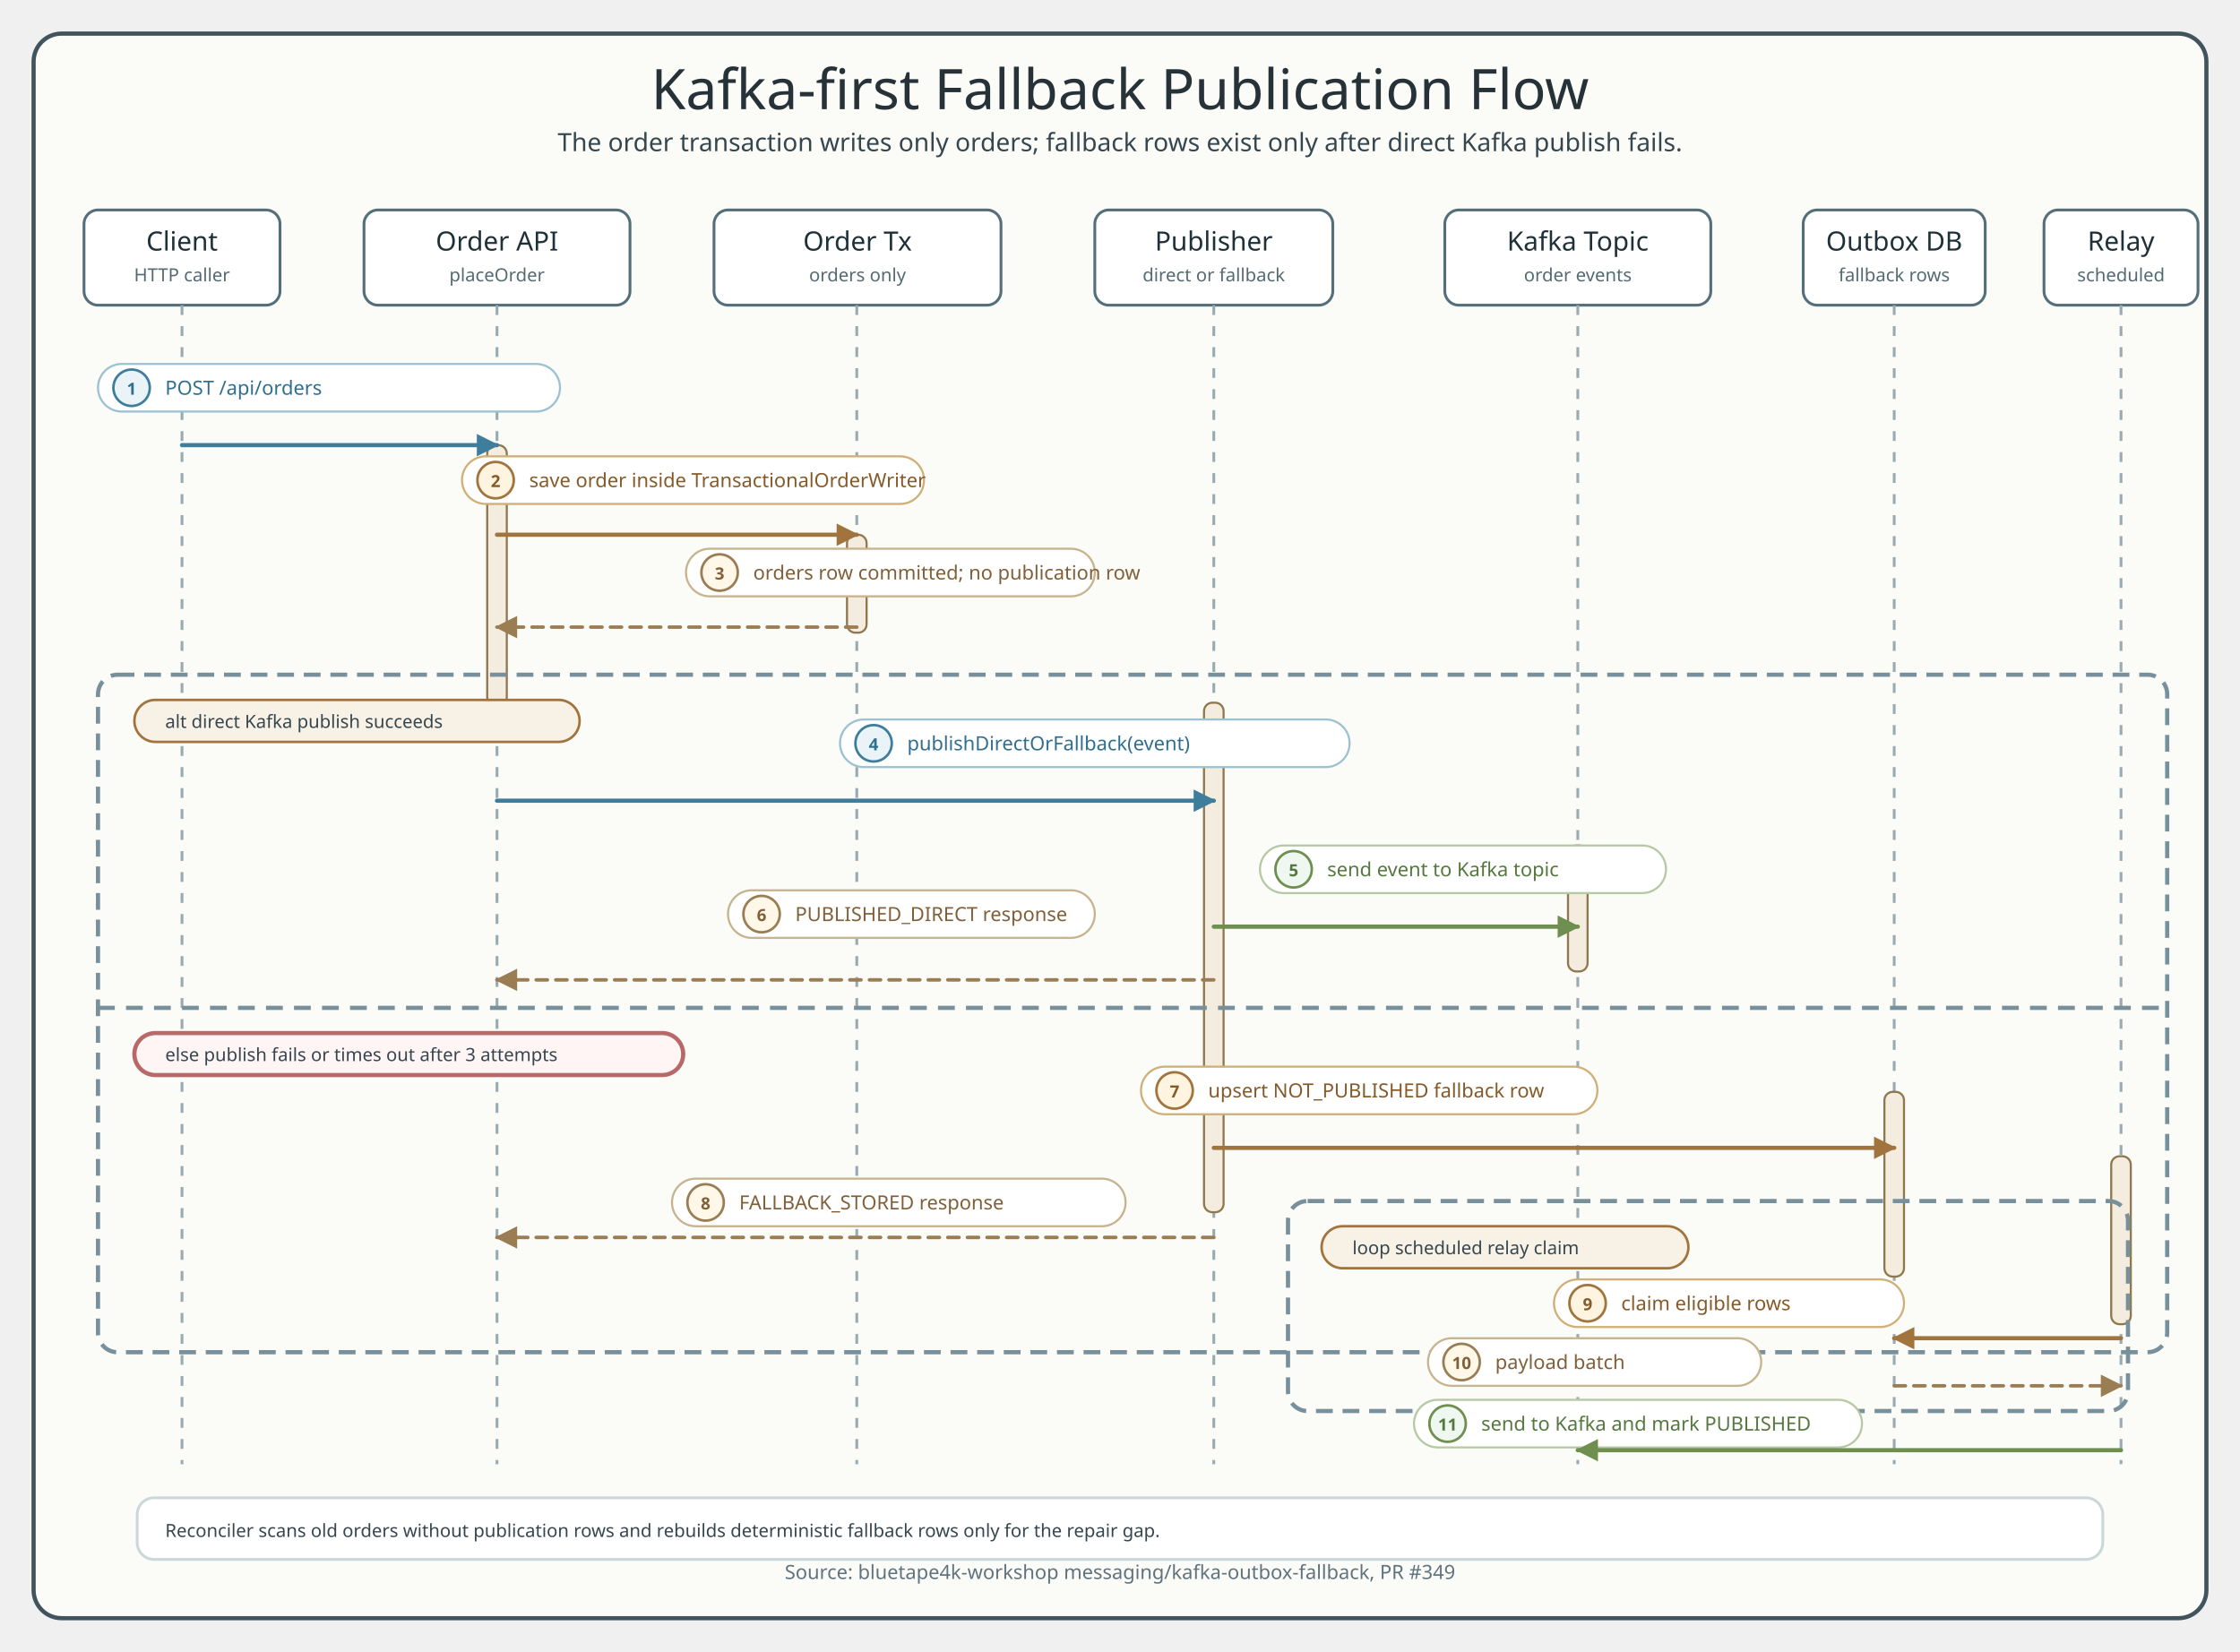
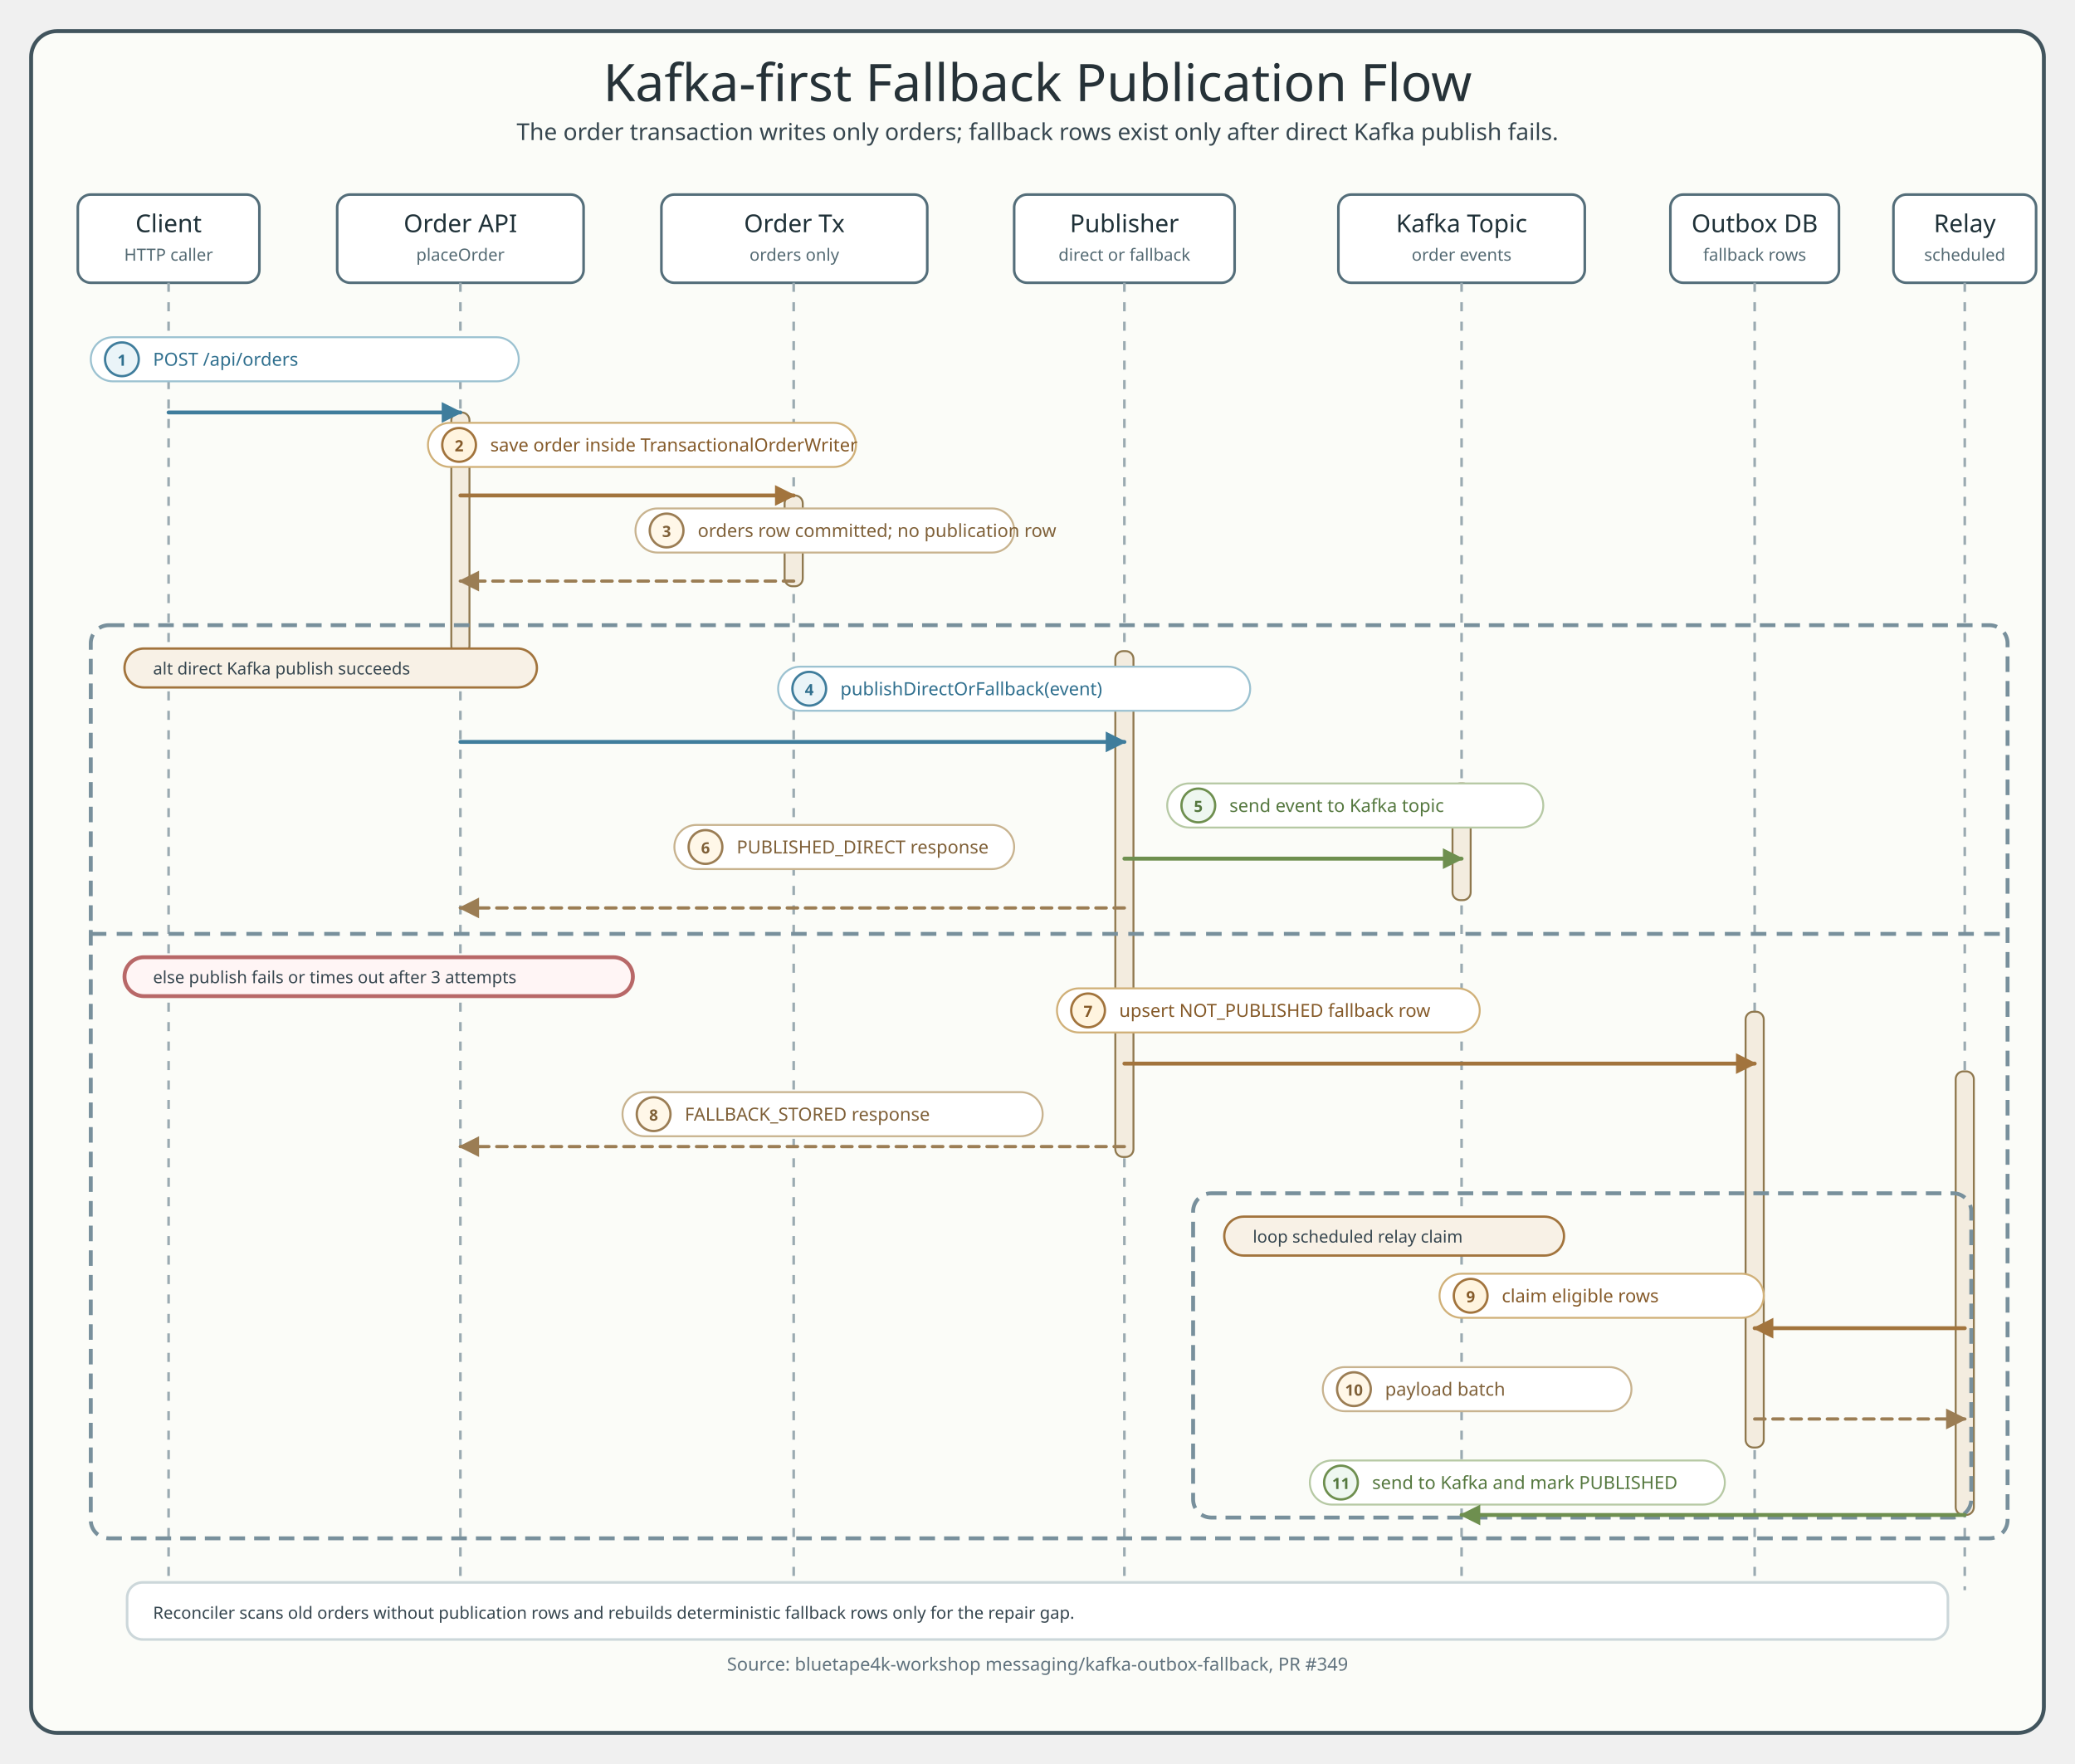
- <svg xmlns="http://www.w3.org/2000/svg" width="1600" height="1180" viewBox="0 0 1600 1180" role="img" aria-labelledby="title desc">
+ <svg xmlns="http://www.w3.org/2000/svg" width="1600" height="1360" viewBox="0 0 1600 1360" role="img" aria-labelledby="title desc">
  <defs>
    <style>
  .title { font-family: "Architects Daughter"; font-size: 40px; fill: #263238; }
  .subtitle, .msg, .note, .footer { font-family: "Comic Mono"; fill: #36464f; }
  .subtitle { font-size: 18px; }
  .participant { font-family: "Architects Daughter"; font-size: 19px; fill: #1f3138; }
  .role { font-family: "Comic Mono"; font-size: 13px; fill: #546a73; }
  .msg { font-size: 14px; }
  .note { font-size: 13px; }
  .footer { font-size: 14px; fill: #60727d; }
  .frame { fill: #fbfcf8; stroke: #41545d; stroke-width: 3; }
  .header { fill: #ffffff; stroke: #546e7a; stroke-width: 2; }
  .lifeline { stroke: #9aaab1; stroke-width: 2; stroke-dasharray: 7 8; }
  .activation { fill: #f3ecdf; stroke: #8f784e; stroke-width: 1.5; }
  .call, .slot, .state, .skip { fill: none; stroke-width: 3; stroke-linecap: round; stroke-linejoin: round; }
  .call { stroke: #3f7d9c; }
  .slot { stroke: #a2743d; }
  .state { stroke: #6e8f4f; }
  .skip { stroke: #b86868; }
  .return { fill: none; stroke: #9b7d54; stroke-width: 2.5; stroke-dasharray: 8 6; stroke-linecap: round; stroke-linejoin: round; }
  .alt { fill: none; stroke: #78909c; stroke-width: 3; stroke-dasharray: 12 7; }
  .branchDivider { stroke: #78909c; stroke-width: 3; stroke-dasharray: 12 8; }
  .label { fill: #ffffff; stroke: #d7e0e4; stroke-width: 1.5; }
  .label.callLabel { stroke: #9cc2d1; }
  .label.slotLabel { stroke: #d0b078; }
  .label.stateLabel { stroke: #b6c9a4; }
  .label.returnLabel { stroke: #c8b38f; }
  .label.skipLabel { stroke: #d9abab; }
  .branchOk { fill: #f8f1e6; stroke: #a2743d; stroke-width: 1.8; }
  .branchSkip { fill: #fff5f5; stroke: #b86868; stroke-width: 3; }
  .badge { stroke-width: 1.8; }
  .badge.callBadge { fill: #eaf4f8; stroke: #3f7d9c; }
  .badge.slotBadge { fill: #fff4df; stroke: #a2743d; }
  .badge.stateBadge { fill: #eef7f0; stroke: #6e8f4f; }
  .badge.returnBadge { fill: #fff7e8; stroke: #9b7d54; }
  .badge.skipBadge { fill: #fff0f0; stroke: #b86868; }
  .badgeText { font-family: "Comic Mono"; font-size: 12px; font-weight: 700; }
  .msg.callText, .badgeText.callText { fill: #2f6f8e; }
  .msg.slotText, .badgeText.slotText { fill: #855a29; }
  .msg.stateText, .badgeText.stateText { fill: #55783f; }
  .msg.returnText, .badgeText.returnText { fill: #7f6038; }
  .msg.skipText, .badgeText.skipText { fill: #9d4f4f; }
  text { letter-spacing: 0; }
</style>
    <marker viewBox="0 0 10 10" markerUnits="userSpaceOnUse" id="arrowCall" markerWidth="16" markerHeight="16" refX="9" refY="5" orient="auto">
      <path d="M 0 0 L 10 5 L 0 10 Z" fill="#3f7d9c" stroke="#3f7d9c" stroke-width="0" stroke-dasharray="none" style="stroke-dasharray:none!important" />
    </marker>
    <marker viewBox="0 0 10 10" markerUnits="userSpaceOnUse" id="arrowSlot" markerWidth="16" markerHeight="16" refX="9" refY="5" orient="auto">
      <path d="M 0 0 L 10 5 L 0 10 Z" fill="#a2743d" stroke="#a2743d" stroke-width="0" stroke-dasharray="none" style="stroke-dasharray:none!important" />
    </marker>
    <marker viewBox="0 0 10 10" markerUnits="userSpaceOnUse" id="arrowState" markerWidth="16" markerHeight="16" refX="9" refY="5" orient="auto">
      <path d="M 0 0 L 10 5 L 0 10 Z" fill="#6e8f4f" stroke="#6e8f4f" stroke-width="0" stroke-dasharray="none" style="stroke-dasharray:none!important" />
    </marker>
    <marker viewBox="0 0 10 10" markerUnits="userSpaceOnUse" id="arrowReturn" markerWidth="16" markerHeight="16" refX="9" refY="5" orient="auto">
      <path d="M 0 0 L 10 5 L 0 10 Z" fill="#9b7d54" stroke="#9b7d54" stroke-width="0" stroke-dasharray="none" style="stroke-dasharray:none!important" />
    </marker>
    <marker viewBox="0 0 10 10" markerUnits="userSpaceOnUse" id="arrowSkip" markerWidth="16" markerHeight="16" refX="9" refY="5" orient="auto">
      <path d="M 0 0 L 10 5 L 0 10 Z" fill="#b86868" stroke="#b86868" stroke-width="0" stroke-dasharray="none" style="stroke-dasharray:none!important" />
    </marker>
  </defs>
-   <rect x="24" y="24" width="1552" height="1132" rx="20" class="frame" />
+   <rect x="24" y="24" width="1552" height="1312" rx="20" class="frame" />
  <text x="800" y="78" text-anchor="middle" class="title">Kafka-first Fallback Publication Flow</text>
  <text x="800" y="108" text-anchor="middle" class="subtitle">The order transaction writes only orders; fallback rows exist only after direct Kafka publish fails.</text>
  <rect x="60" y="150" width="140" height="68" rx="10" class="header" />
  <text x="130.0" y="179" text-anchor="middle" class="participant">Client</text>
  <text x="130.0" y="201" text-anchor="middle" class="role">HTTP caller</text>
  <rect x="260" y="150" width="190" height="68" rx="10" class="header" />
  <text x="355.0" y="179" text-anchor="middle" class="participant">Order API</text>
  <text x="355.0" y="201" text-anchor="middle" class="role">placeOrder</text>
  <rect x="510" y="150" width="205" height="68" rx="10" class="header" />
  <text x="612.5" y="179" text-anchor="middle" class="participant">Order Tx</text>
  <text x="612.5" y="201" text-anchor="middle" class="role">orders only</text>
  <rect x="782" y="150" width="170" height="68" rx="10" class="header" />
  <text x="867.0" y="179" text-anchor="middle" class="participant">Publisher</text>
  <text x="867.0" y="201" text-anchor="middle" class="role">direct or fallback</text>
  <rect x="1032" y="150" width="190" height="68" rx="10" class="header" />
  <text x="1127.0" y="179" text-anchor="middle" class="participant">Kafka Topic</text>
  <text x="1127.0" y="201" text-anchor="middle" class="role">order events</text>
  <rect x="1288" y="150" width="130" height="68" rx="10" class="header" />
  <text x="1353.0" y="179" text-anchor="middle" class="participant">Outbox DB</text>
  <text x="1353.0" y="201" text-anchor="middle" class="role">fallback rows</text>
  <rect x="1460" y="150" width="110" height="68" rx="10" class="header" />
  <text x="1515.0" y="179" text-anchor="middle" class="participant">Relay</text>
  <text x="1515.0" y="201" text-anchor="middle" class="role">scheduled</text>
-   <line x1="130" y1="218" x2="130" y2="1046" class="lifeline" />
-   <line x1="355" y1="218" x2="355" y2="1046" class="lifeline" />
-   <line x1="612" y1="218" x2="612" y2="1046" class="lifeline" />
-   <line x1="867" y1="218" x2="867" y2="1046" class="lifeline" />
-   <line x1="1127" y1="218" x2="1127" y2="1046" class="lifeline" />
-   <line x1="1353" y1="218" x2="1353" y2="1046" class="lifeline" />
-   <line x1="1515" y1="218" x2="1515" y2="1046" class="lifeline" />
+   <line x1="130" y1="218" x2="130" y2="1226" class="lifeline" />
+   <line x1="355" y1="218" x2="355" y2="1226" class="lifeline" />
+   <line x1="612" y1="218" x2="612" y2="1226" class="lifeline" />
+   <line x1="867" y1="218" x2="867" y2="1226" class="lifeline" />
+   <line x1="1127" y1="218" x2="1127" y2="1226" class="lifeline" />
+   <line x1="1353" y1="218" x2="1353" y2="1226" class="lifeline" />
+   <line x1="1515" y1="218" x2="1515" y2="1226" class="lifeline" />
  <rect x="348" y="318" width="14" height="186" rx="6" class="activation" />
  <rect x="605" y="382" width="14" height="70" rx="6" class="activation" />
-   <rect x="860" y="502" width="14" height="364" rx="6" class="activation" />
+   <rect x="860" y="502" width="14" height="390" rx="6" class="activation" />
  <rect x="1120" y="604" width="14" height="90" rx="6" class="activation" />
-   <rect x="1346" y="780" width="14" height="132" rx="6" class="activation" />
-   <rect x="1508" y="826" width="14" height="120" rx="6" class="activation" />
+   <rect x="1346" y="780" width="14" height="336" rx="6" class="activation" />
+   <rect x="1508" y="826" width="14" height="342" rx="6" class="activation" />
  <rect x="70" y="260" width="330" height="34" rx="17" class="label callLabel" />
  <circle cx="94" cy="277" r="13" class="badge callBadge" />
  <text x="94" y="282" text-anchor="middle" class="badgeText callText">1</text>
  <text x="118" y="282" class="msg callText">POST /api/orders</text>
  <path data-connector="client-to-api" d="M 130 318 L 355 318" class="call" marker-end="url(#arrowCall)" />
  <rect x="330" y="326" width="330" height="34" rx="17" class="label slotLabel" />
  <circle cx="354" cy="343" r="13" class="badge slotBadge" />
  <text x="354" y="348" text-anchor="middle" class="badgeText slotText">2</text>
  <text x="378" y="348" class="msg slotText">save order inside TransactionalOrderWriter</text>
  <path data-connector="api-to-order-tx" d="M 355 382 L 612 382" class="slot" marker-end="url(#arrowSlot)" />
  <rect x="490" y="392" width="292" height="34" rx="17" class="label returnLabel" />
  <circle cx="514" cy="409" r="13" class="badge returnBadge" />
  <text x="514" y="414" text-anchor="middle" class="badgeText returnText">3</text>
  <text x="538" y="414" class="msg returnText">orders row committed; no publication row</text>
  <path data-connector="order-tx-to-api" d="M 612 448 L 355 448" class="return" marker-end="url(#arrowReturn)" />
-   <rect x="70" y="482" width="1478" height="484" rx="14" class="alt" />
+   <rect x="70" y="482" width="1478" height="704" rx="14" class="alt" />
  <rect x="96" y="500" width="318" height="30" rx="15" class="branchOk" />
  <text x="118" y="520" text-anchor="start" class="note">alt direct Kafka publish succeeds</text>
  <line x1="70" y1="720" x2="1548" y2="720" class="branchDivider" />
  <rect x="96" y="738" width="392" height="30" rx="15" class="branchSkip" />
  <text x="118" y="758" text-anchor="start" class="note">else publish fails or times out after 3 attempts</text>
  <rect x="600" y="514" width="364" height="34" rx="17" class="label callLabel" />
  <circle cx="624" cy="531" r="13" class="badge callBadge" />
  <text x="624" y="536" text-anchor="middle" class="badgeText callText">4</text>
  <text x="648" y="536" class="msg callText">publishDirectOrFallback(event)</text>
  <path data-connector="api-to-publisher" d="M 355 572 L 867 572" class="call" marker-end="url(#arrowCall)" />
  <rect x="900" y="604" width="290" height="34" rx="17" class="label stateLabel" />
  <circle cx="924" cy="621" r="13" class="badge stateBadge" />
  <text x="924" y="626" text-anchor="middle" class="badgeText stateText">5</text>
  <text x="948" y="626" class="msg stateText">send event to Kafka topic</text>
  <path data-connector="publisher-to-kafka" d="M 867 662 L 1127 662" class="state" marker-end="url(#arrowState)" />
  <rect x="520" y="636" width="262" height="34" rx="17" class="label returnLabel" />
  <circle cx="544" cy="653" r="13" class="badge returnBadge" />
  <text x="544" y="658" text-anchor="middle" class="badgeText returnText">6</text>
  <text x="568" y="658" class="msg returnText">PUBLISHED_DIRECT response</text>
  <path data-connector="publisher-to-api-published" d="M 867 700 L 355 700" class="return" marker-end="url(#arrowReturn)" />
  <rect x="815" y="762" width="326" height="34" rx="17" class="label slotLabel" />
  <circle cx="839" cy="779" r="13" class="badge slotBadge" />
  <text x="839" y="784" text-anchor="middle" class="badgeText slotText">7</text>
  <text x="863" y="784" class="msg slotText">upsert NOT_PUBLISHED fallback row</text>
  <path data-connector="publisher-to-outbox-fallback" d="M 867 820 L 1353 820" class="slot" marker-end="url(#arrowSlot)" />
  <rect x="480" y="842" width="324" height="34" rx="17" class="label returnLabel" />
  <circle cx="504" cy="859" r="13" class="badge returnBadge" />
  <text x="504" y="864" text-anchor="middle" class="badgeText returnText">8</text>
  <text x="528" y="864" class="msg returnText">FALLBACK_STORED response</text>
  <path data-connector="publisher-to-api-fallback" d="M 867 884 L 355 884" class="return" marker-end="url(#arrowReturn)" />
-   <rect x="920" y="858" width="600" height="150" rx="14" class="alt" />
-   <rect x="944" y="876" width="262" height="30" rx="15" class="branchOk" />
-   <text x="966" y="896" text-anchor="start" class="note">loop scheduled relay claim</text>
-   <rect x="1110" y="914" width="250" height="34" rx="17" class="label slotLabel" />
-   <circle cx="1134" cy="931" r="13" class="badge slotBadge" />
-   <text x="1134" y="936" text-anchor="middle" class="badgeText slotText">9</text>
-   <text x="1158" y="936" class="msg slotText">claim eligible rows</text>
-   <path data-connector="relay-to-outbox-claim" d="M 1515 956 L 1353 956" class="slot" marker-end="url(#arrowSlot)" />
-   <rect x="1020" y="956" width="238" height="34" rx="17" class="label returnLabel" />
-   <circle cx="1044" cy="973" r="13" class="badge returnBadge" />
-   <text x="1044" y="978" text-anchor="middle" class="badgeText returnText">10</text>
-   <text x="1068" y="978" class="msg returnText">payload batch</text>
-   <path data-connector="outbox-to-relay-payload" d="M 1353 990 L 1515 990" class="return" marker-end="url(#arrowReturn)" />
-   <rect x="1010" y="1000" width="320" height="34" rx="17" class="label stateLabel" />
-   <circle cx="1034" cy="1017" r="13" class="badge stateBadge" />
-   <text x="1034" y="1022" text-anchor="middle" class="badgeText stateText">11</text>
-   <text x="1058" y="1022" class="msg stateText">send to Kafka and mark PUBLISHED</text>
-   <path data-connector="relay-to-kafka-publish" d="M 1515 1036 L 1127 1036" class="state" marker-end="url(#arrowState)" />
-   <rect x="98" y="1070" width="1404" height="44" rx="12" fill="#ffffff" stroke="#ccd7da" stroke-width="2" />
-   <text x="118" y="1098" text-anchor="start" class="note">Reconciler scans old orders without publication rows and rebuilds deterministic fallback rows only for the repair gap.</text>
-   <text x="800" y="1128" text-anchor="middle" class="footer">Source: bluetape4k-workshop messaging/kafka-outbox-fallback, PR #349</text>
+   <rect x="920" y="920" width="600" height="250" rx="14" class="alt" />
+   <rect x="944" y="938" width="262" height="30" rx="15" class="branchOk" />
+   <text x="966" y="958" text-anchor="start" class="note">loop scheduled relay claim</text>
+   <rect x="1110" y="982" width="250" height="34" rx="17" class="label slotLabel" />
+   <circle cx="1134" cy="999" r="13" class="badge slotBadge" />
+   <text x="1134" y="1004" text-anchor="middle" class="badgeText slotText">9</text>
+   <text x="1158" y="1004" class="msg slotText">claim eligible rows</text>
+   <path data-connector="relay-to-outbox-claim" d="M 1515 1024 L 1353 1024" class="slot" marker-end="url(#arrowSlot)" />
+   <rect x="1020" y="1054" width="238" height="34" rx="17" class="label returnLabel" />
+   <circle cx="1044" cy="1071" r="13" class="badge returnBadge" />
+   <text x="1044" y="1076" text-anchor="middle" class="badgeText returnText">10</text>
+   <text x="1068" y="1076" class="msg returnText">payload batch</text>
+   <path data-connector="outbox-to-relay-payload" d="M 1353 1094 L 1515 1094" class="return" marker-end="url(#arrowReturn)" />
+   <rect x="1010" y="1126" width="320" height="34" rx="17" class="label stateLabel" />
+   <circle cx="1034" cy="1143" r="13" class="badge stateBadge" />
+   <text x="1034" y="1148" text-anchor="middle" class="badgeText stateText">11</text>
+   <text x="1058" y="1148" class="msg stateText">send to Kafka and mark PUBLISHED</text>
+   <path data-connector="relay-to-kafka-publish" d="M 1515 1168 L 1127 1168" class="state" marker-end="url(#arrowState)" />
+   <rect x="98" y="1220" width="1404" height="44" rx="12" fill="#ffffff" stroke="#ccd7da" stroke-width="2" />
+   <text x="118" y="1248" text-anchor="start" class="note">Reconciler scans old orders without publication rows and rebuilds deterministic fallback rows only for the repair gap.</text>
+   <text x="800" y="1288" text-anchor="middle" class="footer">Source: bluetape4k-workshop messaging/kafka-outbox-fallback, PR #349</text>
</svg>
